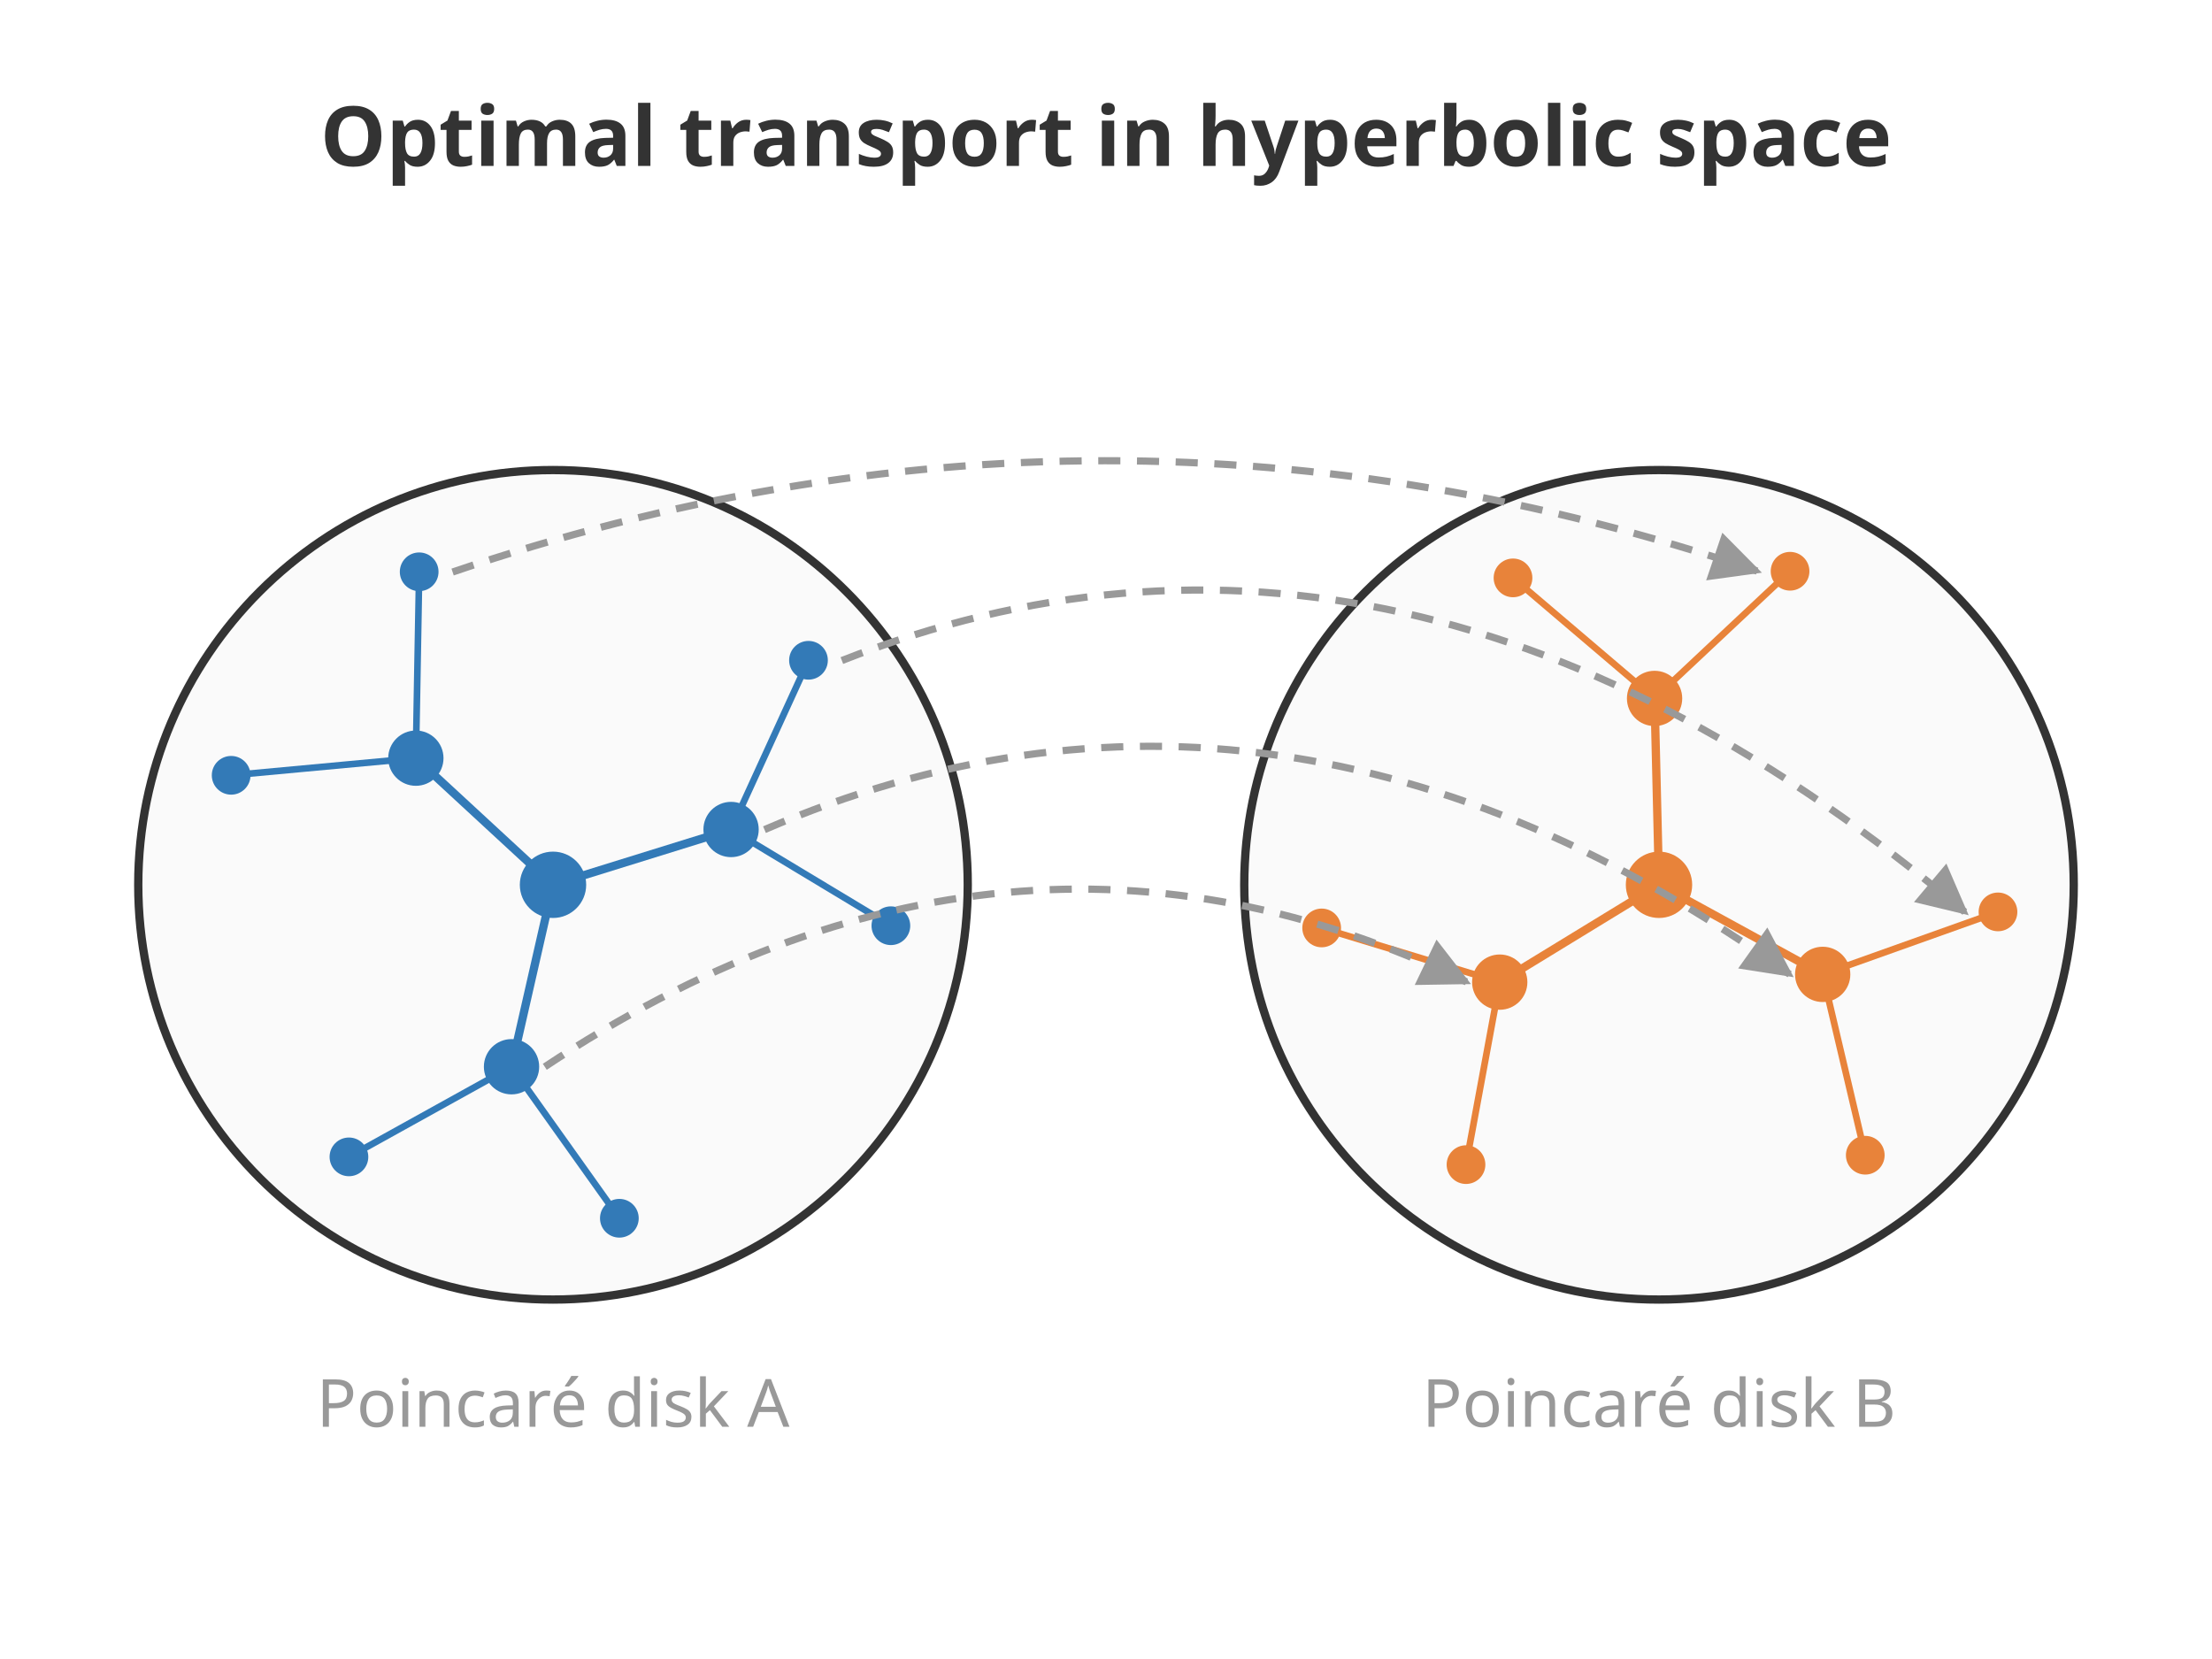
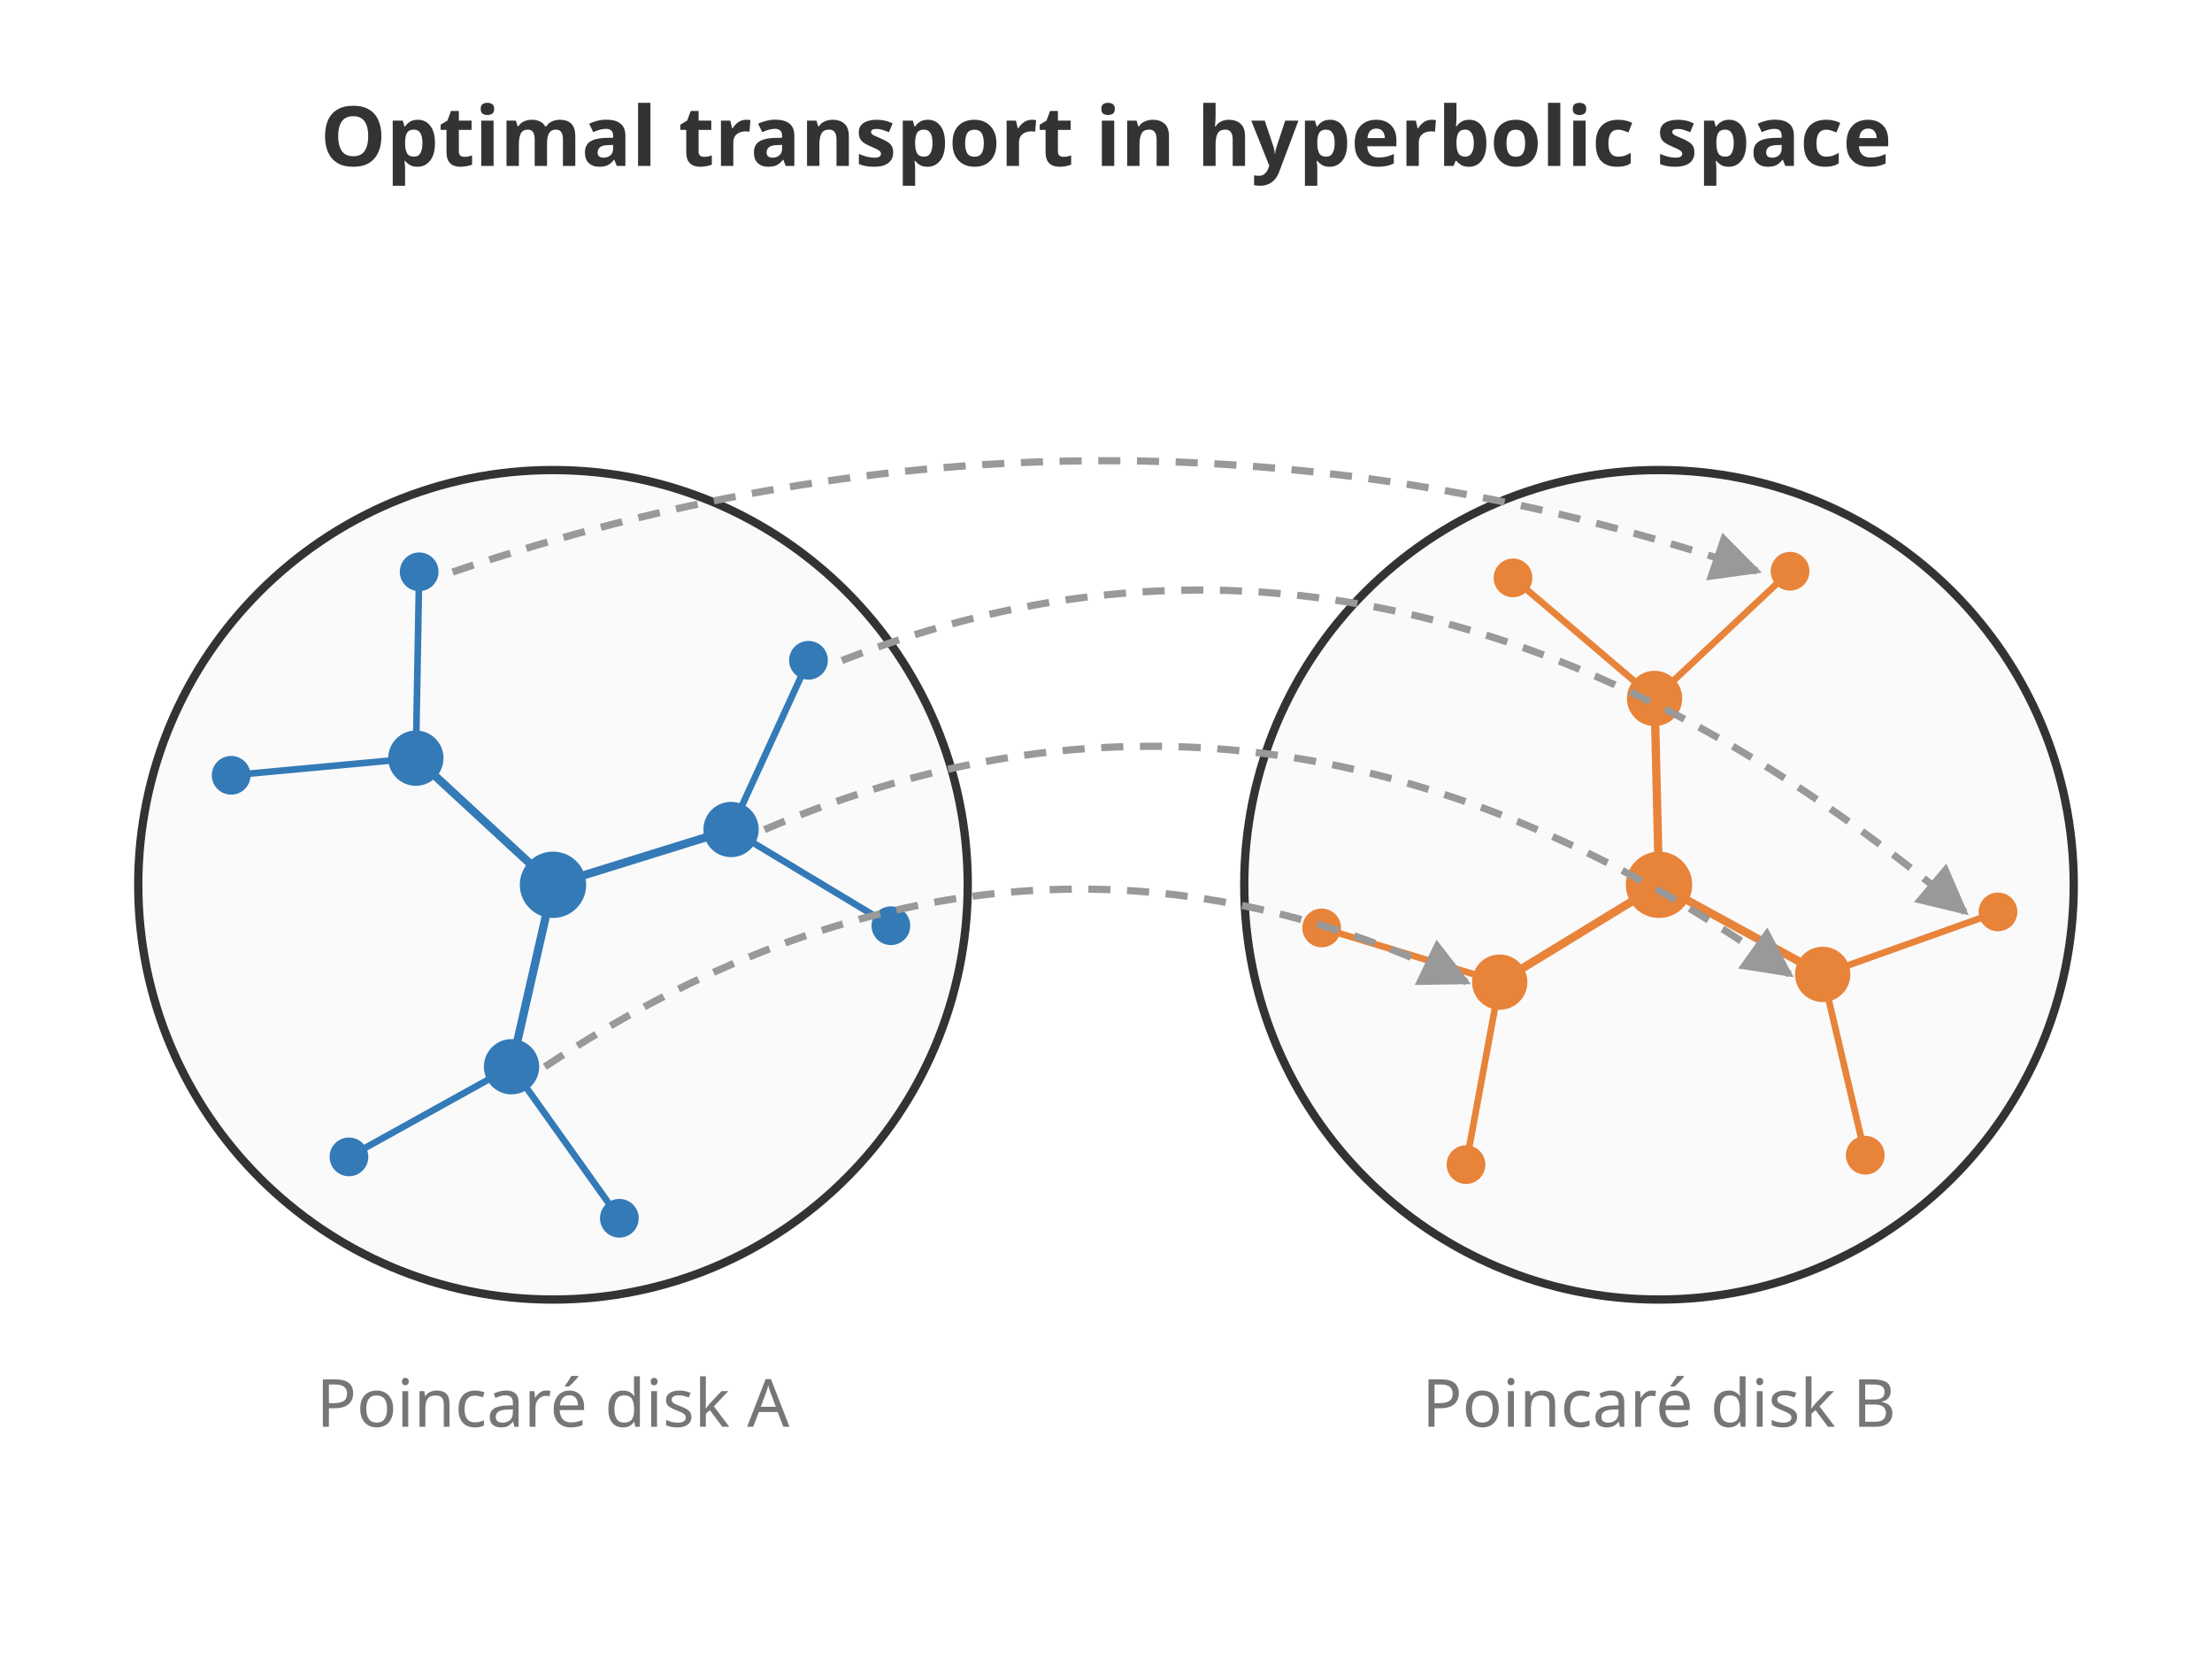
<svg xmlns="http://www.w3.org/2000/svg" viewBox="0 0 400 300" width="400" height="300" font-family="sans-serif">
  <defs>
    <marker id="arr" viewBox="0 0 10 10" refX="9" refY="5" markerWidth="7" markerHeight="7" orient="auto-start-reverse">
      <path d="M0,0 L10,5 L0,10 z" fill="#999999" />
    </marker>
  </defs>
  <rect width="400" height="300" fill="#ffffff" />
  <text x="200" y="30" font-size="15" text-anchor="middle" fill="#333333" font-weight="bold" font-style="normal">Optimal transport in hyperbolic space</text>
  <circle cx="100.0" cy="160.0" r="75.0" fill="#fafafa" stroke="#333333" stroke-width="1.5" />
  <circle cx="300.0" cy="160.0" r="75.0" fill="#fafafa" stroke="#333333" stroke-width="1.5" />
  <line x1="100" y1="160" x2="132.2" y2="150.0" stroke="#337ab7" stroke-width="1.5" />
  <line x1="132.2" y1="150.0" x2="146.2" y2="119.4" stroke="#337ab7" stroke-width="1.2" />
  <line x1="132.2" y1="150.0" x2="161.1" y2="167.4" stroke="#337ab7" stroke-width="1.2" />
  <line x1="100" y1="160" x2="92.5" y2="192.9" stroke="#337ab7" stroke-width="1.5" />
  <line x1="92.5" y1="192.9" x2="112.0" y2="220.3" stroke="#337ab7" stroke-width="1.2" />
  <line x1="92.5" y1="192.9" x2="63.1" y2="209.2" stroke="#337ab7" stroke-width="1.2" />
  <line x1="100" y1="160" x2="75.2" y2="137.1" stroke="#337ab7" stroke-width="1.5" />
  <line x1="75.2" y1="137.1" x2="41.8" y2="140.2" stroke="#337ab7" stroke-width="1.2" />
  <line x1="75.2" y1="137.1" x2="75.8" y2="103.4" stroke="#337ab7" stroke-width="1.2" />
  <circle cx="100.0" cy="160.0" r="6.0" fill="#337ab7" stroke="none" stroke-width="1" />
  <circle cx="132.2" cy="150.0" r="5.0" fill="#337ab7" stroke="none" stroke-width="1" />
  <circle cx="146.2" cy="119.4" r="3.5" fill="#337ab7" stroke="none" stroke-width="1" />
  <circle cx="161.1" cy="167.4" r="3.5" fill="#337ab7" stroke="none" stroke-width="1" />
  <circle cx="92.5" cy="192.9" r="5.0" fill="#337ab7" stroke="none" stroke-width="1" />
  <circle cx="112.0" cy="220.3" r="3.5" fill="#337ab7" stroke="none" stroke-width="1" />
  <circle cx="63.1" cy="209.2" r="3.5" fill="#337ab7" stroke="none" stroke-width="1" />
  <circle cx="75.2" cy="137.1" r="5.0" fill="#337ab7" stroke="none" stroke-width="1" />
  <circle cx="41.8" cy="140.2" r="3.5" fill="#337ab7" stroke="none" stroke-width="1" />
  <circle cx="75.8" cy="103.4" r="3.5" fill="#337ab7" stroke="none" stroke-width="1" />
  <line x1="300" y1="160" x2="329.6" y2="176.2" stroke="#e8833a" stroke-width="1.5" />
  <line x1="329.6" y1="176.2" x2="361.3" y2="164.9" stroke="#e8833a" stroke-width="1.2" />
  <line x1="329.6" y1="176.2" x2="337.3" y2="208.9" stroke="#e8833a" stroke-width="1.2" />
  <line x1="300" y1="160" x2="271.2" y2="177.6" stroke="#e8833a" stroke-width="1.5" />
  <line x1="271.2" y1="177.6" x2="265.1" y2="210.6" stroke="#e8833a" stroke-width="1.2" />
  <line x1="271.2" y1="177.6" x2="239.0" y2="167.8" stroke="#e8833a" stroke-width="1.2" />
  <line x1="300" y1="160" x2="299.2" y2="126.3" stroke="#e8833a" stroke-width="1.5" />
  <line x1="299.2" y1="126.3" x2="273.6" y2="104.5" stroke="#e8833a" stroke-width="1.2" />
  <line x1="299.2" y1="126.3" x2="323.7" y2="103.3" stroke="#e8833a" stroke-width="1.2" />
  <circle cx="300.0" cy="160.0" r="6.0" fill="#e8833a" stroke="none" stroke-width="1" />
  <circle cx="329.6" cy="176.2" r="5.0" fill="#e8833a" stroke="none" stroke-width="1" />
  <circle cx="361.3" cy="164.9" r="3.5" fill="#e8833a" stroke="none" stroke-width="1" />
  <circle cx="337.3" cy="208.9" r="3.5" fill="#e8833a" stroke="none" stroke-width="1" />
  <circle cx="271.2" cy="177.6" r="5.0" fill="#e8833a" stroke="none" stroke-width="1" />
  <circle cx="265.1" cy="210.6" r="3.5" fill="#e8833a" stroke="none" stroke-width="1" />
  <circle cx="239.0" cy="167.8" r="3.5" fill="#e8833a" stroke="none" stroke-width="1" />
  <circle cx="299.2" cy="126.3" r="5.0" fill="#e8833a" stroke="none" stroke-width="1" />
  <circle cx="273.6" cy="104.5" r="3.5" fill="#e8833a" stroke="none" stroke-width="1" />
  <circle cx="323.7" cy="103.3" r="3.5" fill="#e8833a" stroke="none" stroke-width="1" />
  <path d="M138.243,150.026 Q230.931,110.026 323.618,176.181" fill="none" stroke="#999999" stroke-width="1.3" stroke-dasharray="4,3" marker-end="url(#arr)" />
  <path d="M152.236,119.448 Q253.77,79.448 355.303,164.915" fill="none" stroke="#999999" stroke-width="1.3" stroke-dasharray="4,3" marker-end="url(#arr)" />
  <path d="M98.516,192.91 Q181.847,137.56 265.178,177.56" fill="none" stroke="#999999" stroke-width="1.3" stroke-dasharray="4,3" marker-end="url(#arr)" />
  <path d="M81.847,103.441 Q199.796,63.269 317.745,103.269" fill="none" stroke="#999999" stroke-width="1.3" stroke-dasharray="4,3" marker-end="url(#arr)" />
-   <text x="100" y="258" font-size="12" text-anchor="middle" fill="#999999" font-weight="normal" font-style="normal">Poincaré disk A</text>
-   <text x="300" y="258" font-size="12" text-anchor="middle" fill="#999999" font-weight="normal" font-style="normal">Poincaré disk B</text>
+   <text x="100" y="258" font-size="12" text-anchor="middle" fill="#767676" font-weight="normal" font-style="normal">Poincaré disk A</text>
+   <text x="300" y="258" font-size="12" text-anchor="middle" fill="#767676" font-weight="normal" font-style="normal">Poincaré disk B</text>
</svg>
